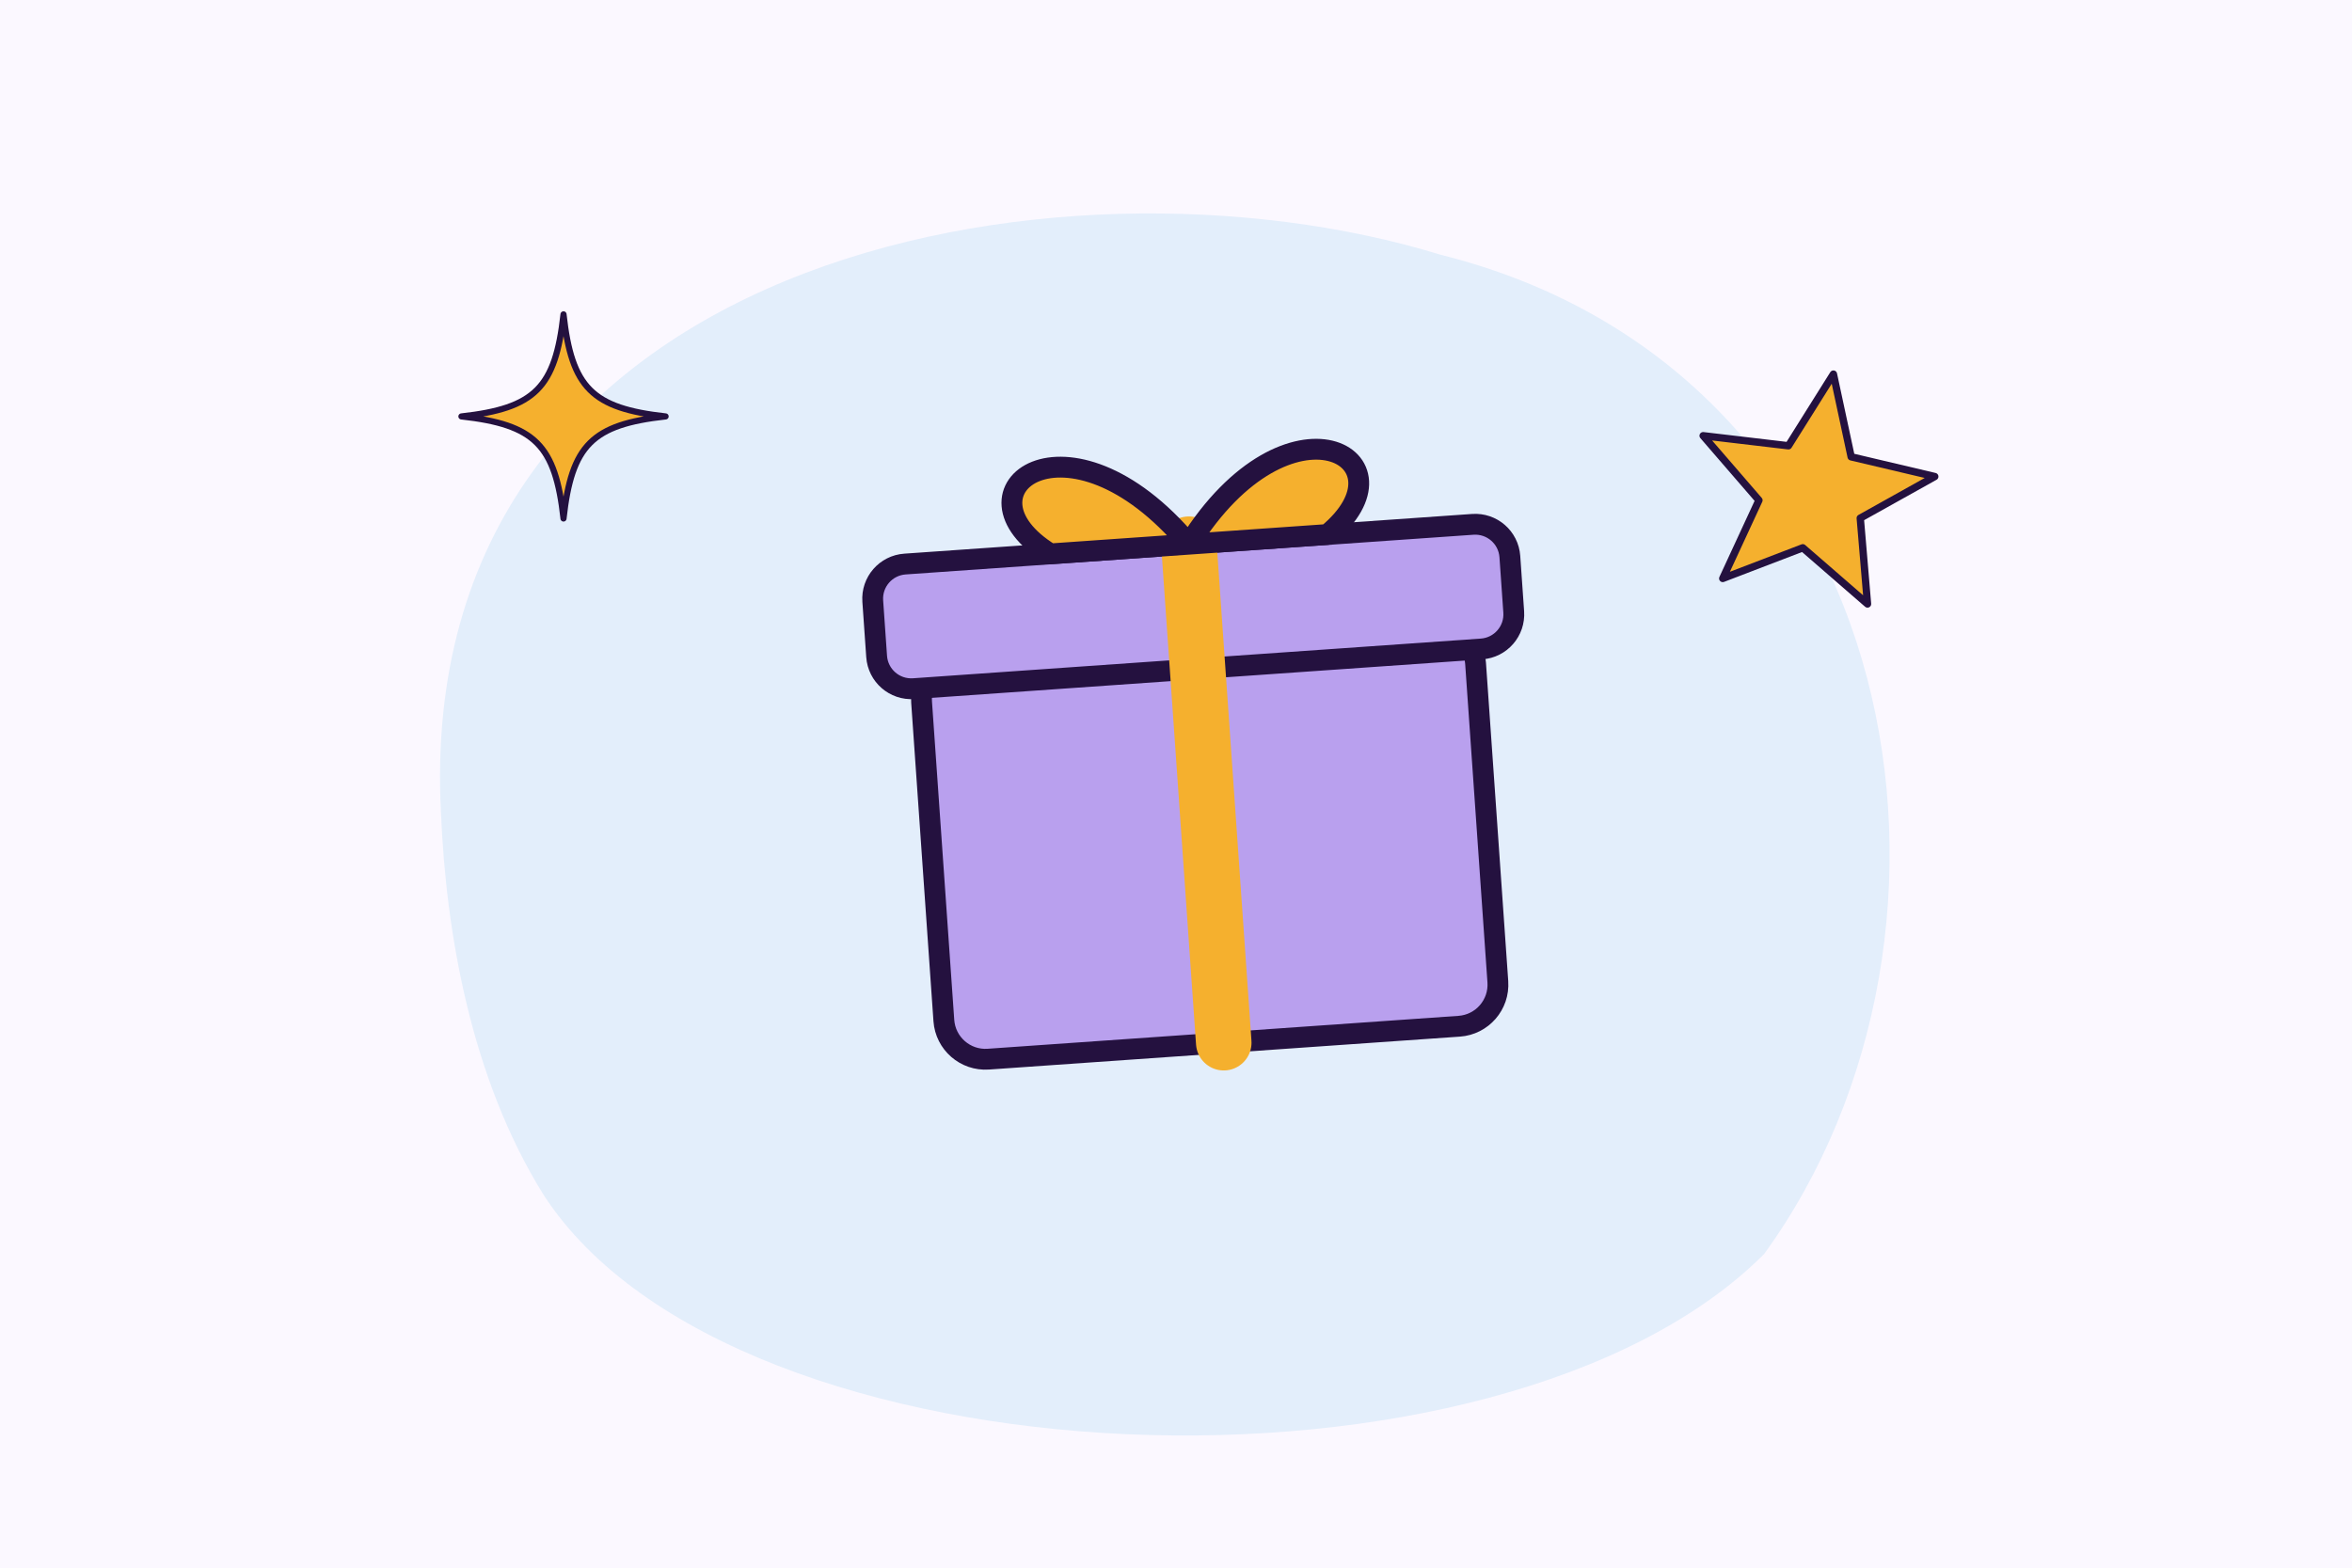
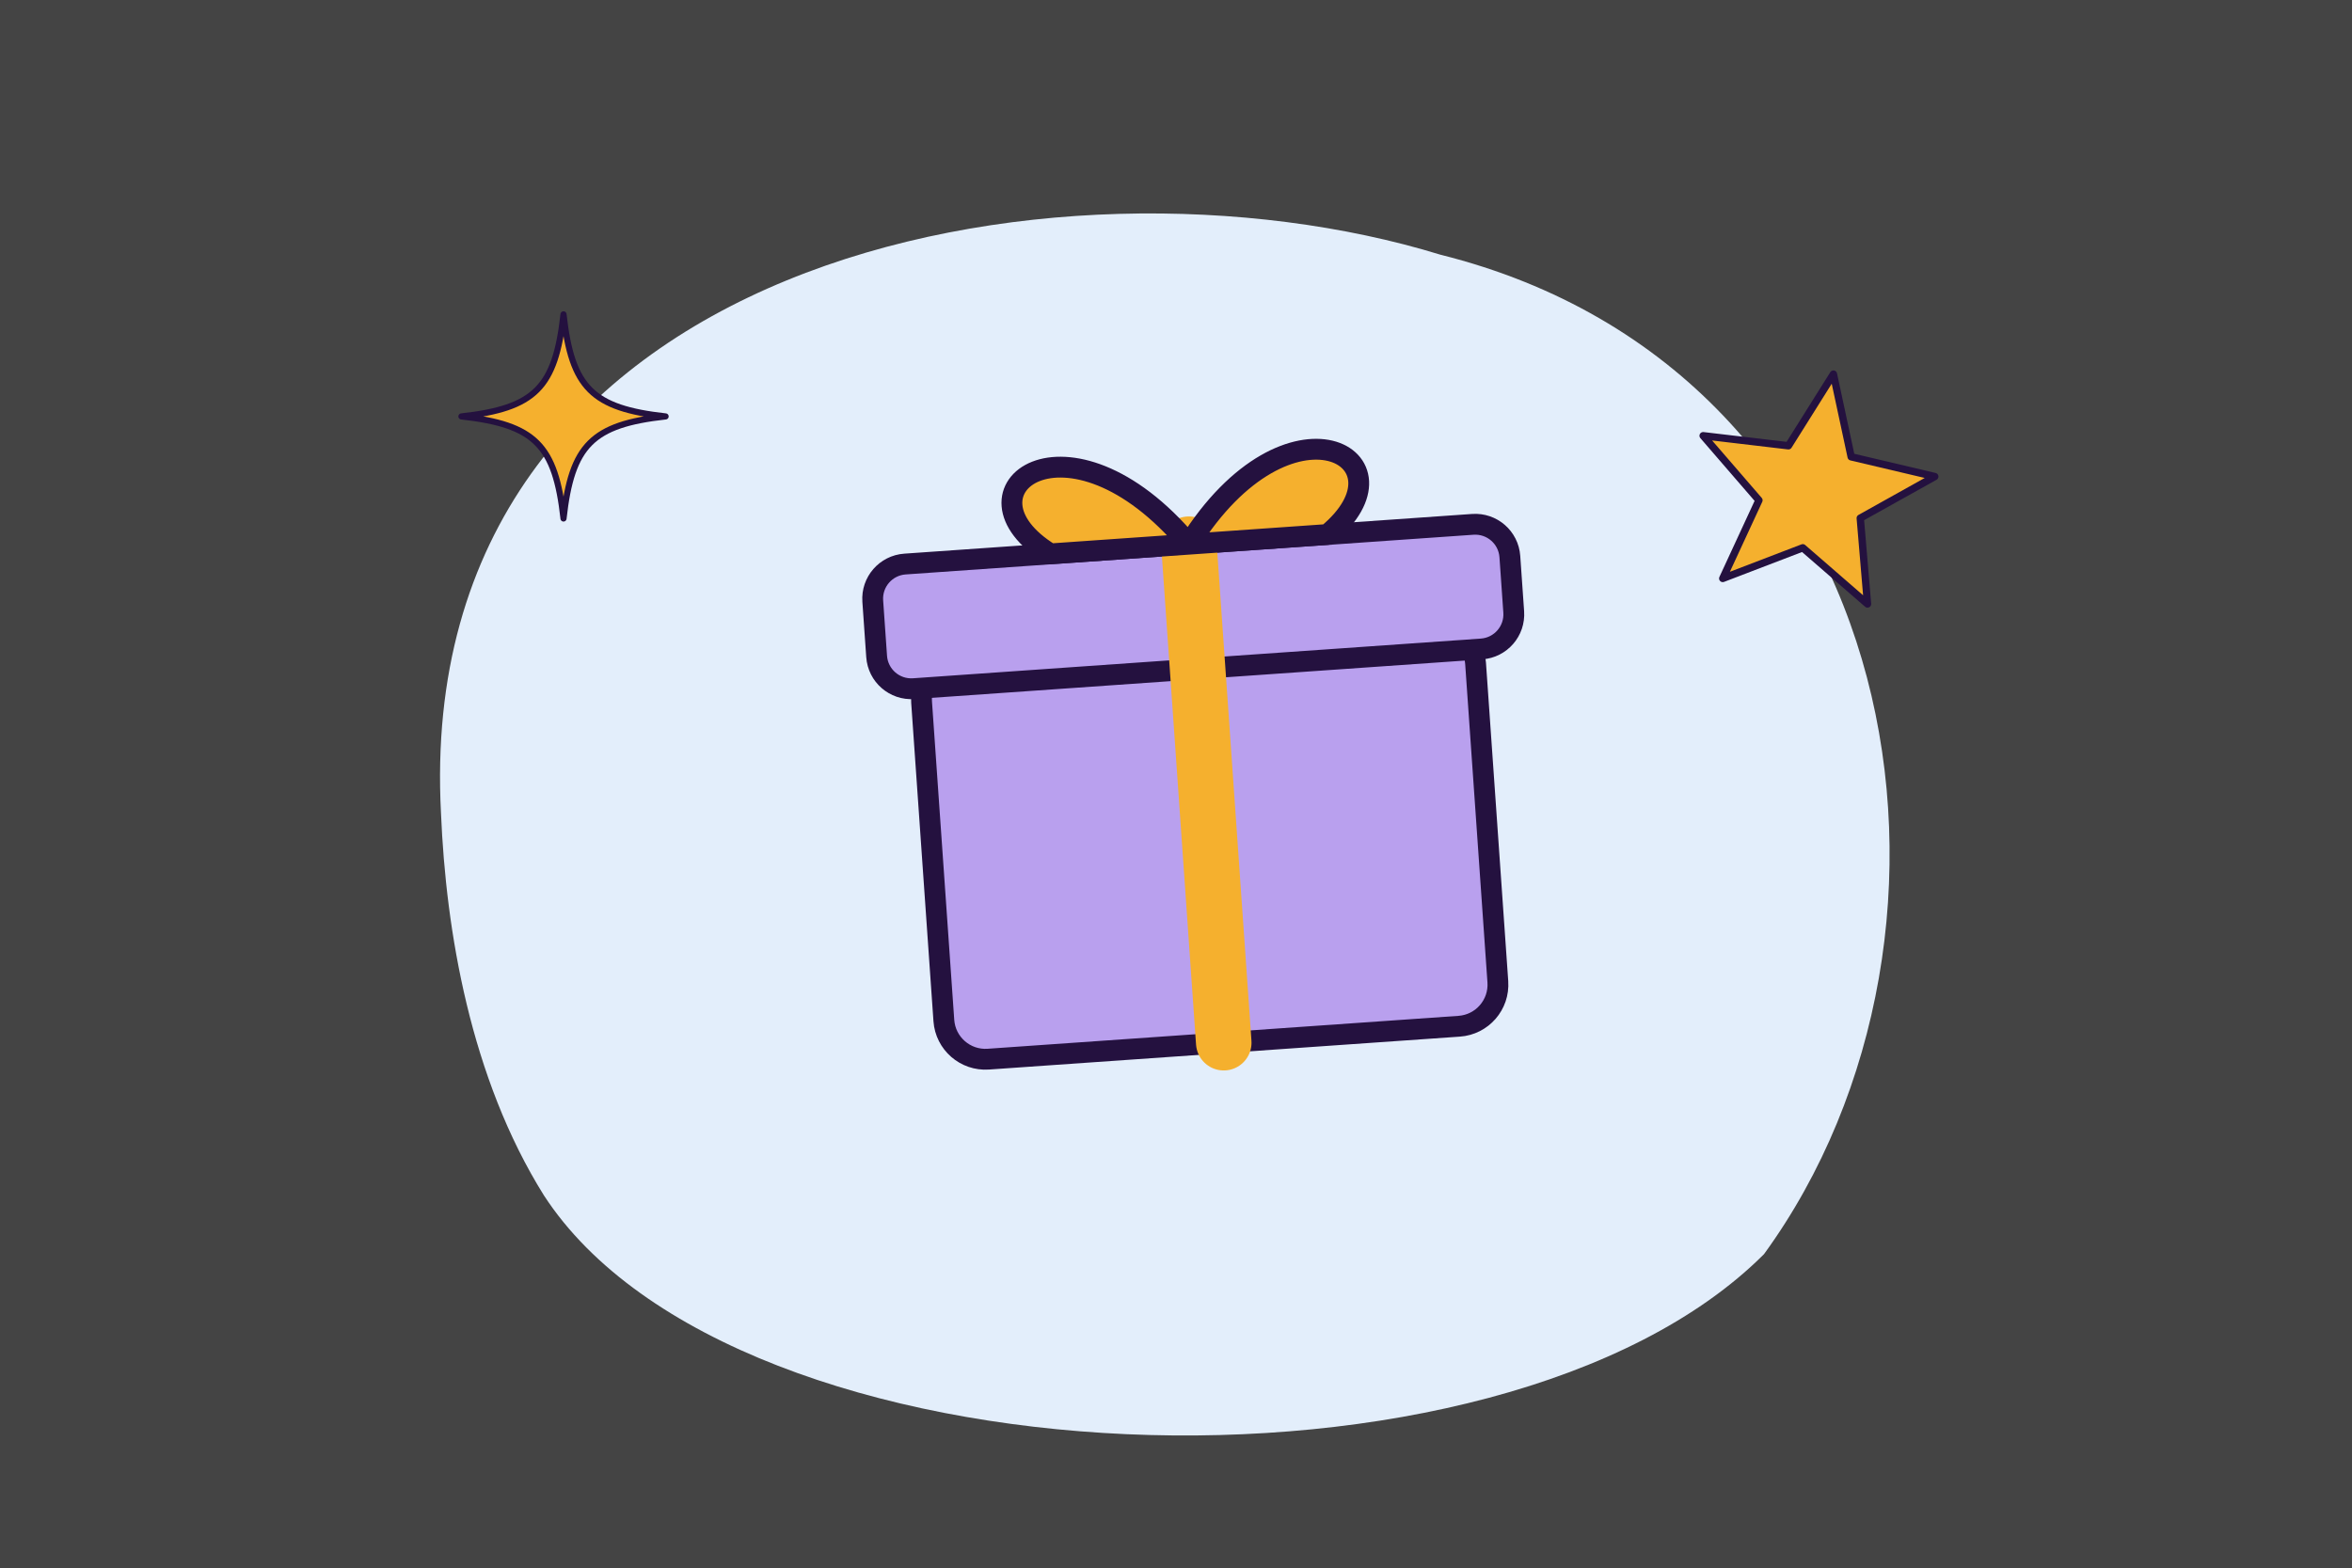
<svg xmlns="http://www.w3.org/2000/svg" width="360" height="240" viewBox="0 0 360 240" fill="none">
  <g id="Shop flow Â· Category pages">
    <path d="M-4740 -452C-4740 -453.105 -4739.1 -454 -4738 -454H2338C2339.1 -454 2340 -453.105 2340 -452V1507C2340 1508.1 2339.1 1509 2338 1509H-4738C-4739.1 1509 -4740 1508.1 -4740 1507V-452Z" fill="#444444" />
    <path d="M-4738 -454V-453H2338V-454V-455H-4738V-454ZM2340 -452H2339V1507H2340H2341V-452H2340ZM2338 1509V1508H-4738V1509V1510H2338V1509ZM-4740 1507H-4739V-452H-4740H-4741V1507H-4740ZM-4738 1509V1508C-4738.55 1508 -4739 1507.55 -4739 1507H-4740H-4741C-4741 1508.66 -4739.66 1510 -4738 1510V1509ZM2340 1507H2339C2339 1507.55 2338.55 1508 2338 1508V1509V1510C2339.66 1510 2341 1508.66 2341 1507H2340ZM2338 -454V-453C2338.55 -453 2339 -452.552 2339 -452H2340H2341C2341 -453.657 2339.66 -455 2338 -455V-454ZM-4738 -454V-455C-4739.66 -455 -4741 -453.657 -4741 -452H-4740H-4739C-4739 -452.552 -4738.55 -453 -4738 -453V-454Z" fill="white" fill-opacity="0.1" />
    <g id="Category Â· Coming soon (no products yet)">
-       <rect width="1280" height="1687" transform="translate(-460 -334)" fill="#FBF8FF" />
      <g id="Body">
        <g id="Empty state">
          <g id="State scene">
            <path id="Vector" d="M67.5 124.5C63 39 162 21 220.5 39C292.5 57 306 142.5 270 192C229.5 232.5 112.5 228 83.25 183C72 165 68.25 142.5 67.5 124.5Z" fill="#E3EEFB" />
            <g id="Group">
              <g id="Group_2">
                <path id="Vector_2" d="M219.048 95.632L146.972 100.672C143.46 100.917 140.812 103.964 141.058 107.476L144.467 156.233C144.713 159.745 147.759 162.393 151.271 162.148L223.347 157.108C226.859 156.862 229.507 153.816 229.262 150.303L225.852 101.546C225.607 98.034 222.56 95.386 219.048 95.632Z" fill="#B9A0EE" stroke="#24113F" stroke-width="3.188" stroke-linecap="round" stroke-linejoin="round" />
                <path id="Vector_3" d="M225.43 80.273L138.515 86.351C135.588 86.556 133.381 89.094 133.586 92.021L134.179 100.501C134.384 103.428 136.922 105.635 139.849 105.43L226.764 99.352C229.691 99.148 231.898 96.609 231.693 93.682L231.1 85.203C230.895 82.276 228.357 80.069 225.43 80.273Z" fill="#B9A0EE" stroke="#24113F" stroke-width="3.188" stroke-linecap="round" stroke-linejoin="round" />
                <path id="Vector_4" d="M181.973 83.312L187.309 159.628" stroke="#F5B02E" stroke-width="8.5" stroke-linecap="round" stroke-linejoin="round" />
                <g id="Vector_5">
                  <path d="M181.972 83.312C163.383 61.179 145.193 75.233 160.774 84.794L181.972 83.312ZM181.972 83.312C197.301 58.808 217.269 70.193 203.171 81.83L181.972 83.312Z" fill="#F5B02E" />
                  <path d="M181.972 83.312C163.383 61.179 145.193 75.233 160.774 84.794L181.972 83.312ZM181.972 83.312C197.301 58.808 217.269 70.193 203.171 81.83L181.972 83.312Z" stroke="#24113F" stroke-width="3.188" stroke-linecap="round" stroke-linejoin="round" />
                </g>
              </g>
            </g>
            <g id="Group_3">
              <g id="Group_4">
                <path id="Vector_6" d="M280.625 57.273L283.343 69.937L296.138 72.955L284.734 79.322L285.844 92.464L275.937 83.863L263.686 88.557L269.223 76.587L260.685 66.704L273.741 68.244L280.625 57.273Z" fill="#F5B02E" stroke="#24113F" stroke-width="1.125" stroke-linecap="round" stroke-linejoin="round" />
              </g>
            </g>
            <g id="Group_5">
              <g id="Group_6">
                <path id="Vector_7" d="M86.252 48.125C87.502 59.376 90.627 62.501 101.878 63.751C90.627 65.001 87.502 68.127 86.252 79.377C85.002 68.127 81.876 65.001 70.626 63.751C81.876 62.501 85.002 59.376 86.252 48.125Z" fill="#F5B02E" stroke="#24113F" stroke-width="0.938" stroke-linecap="round" stroke-linejoin="round" />
              </g>
            </g>
          </g>
        </g>
      </g>
    </g>
  </g>
</svg>
